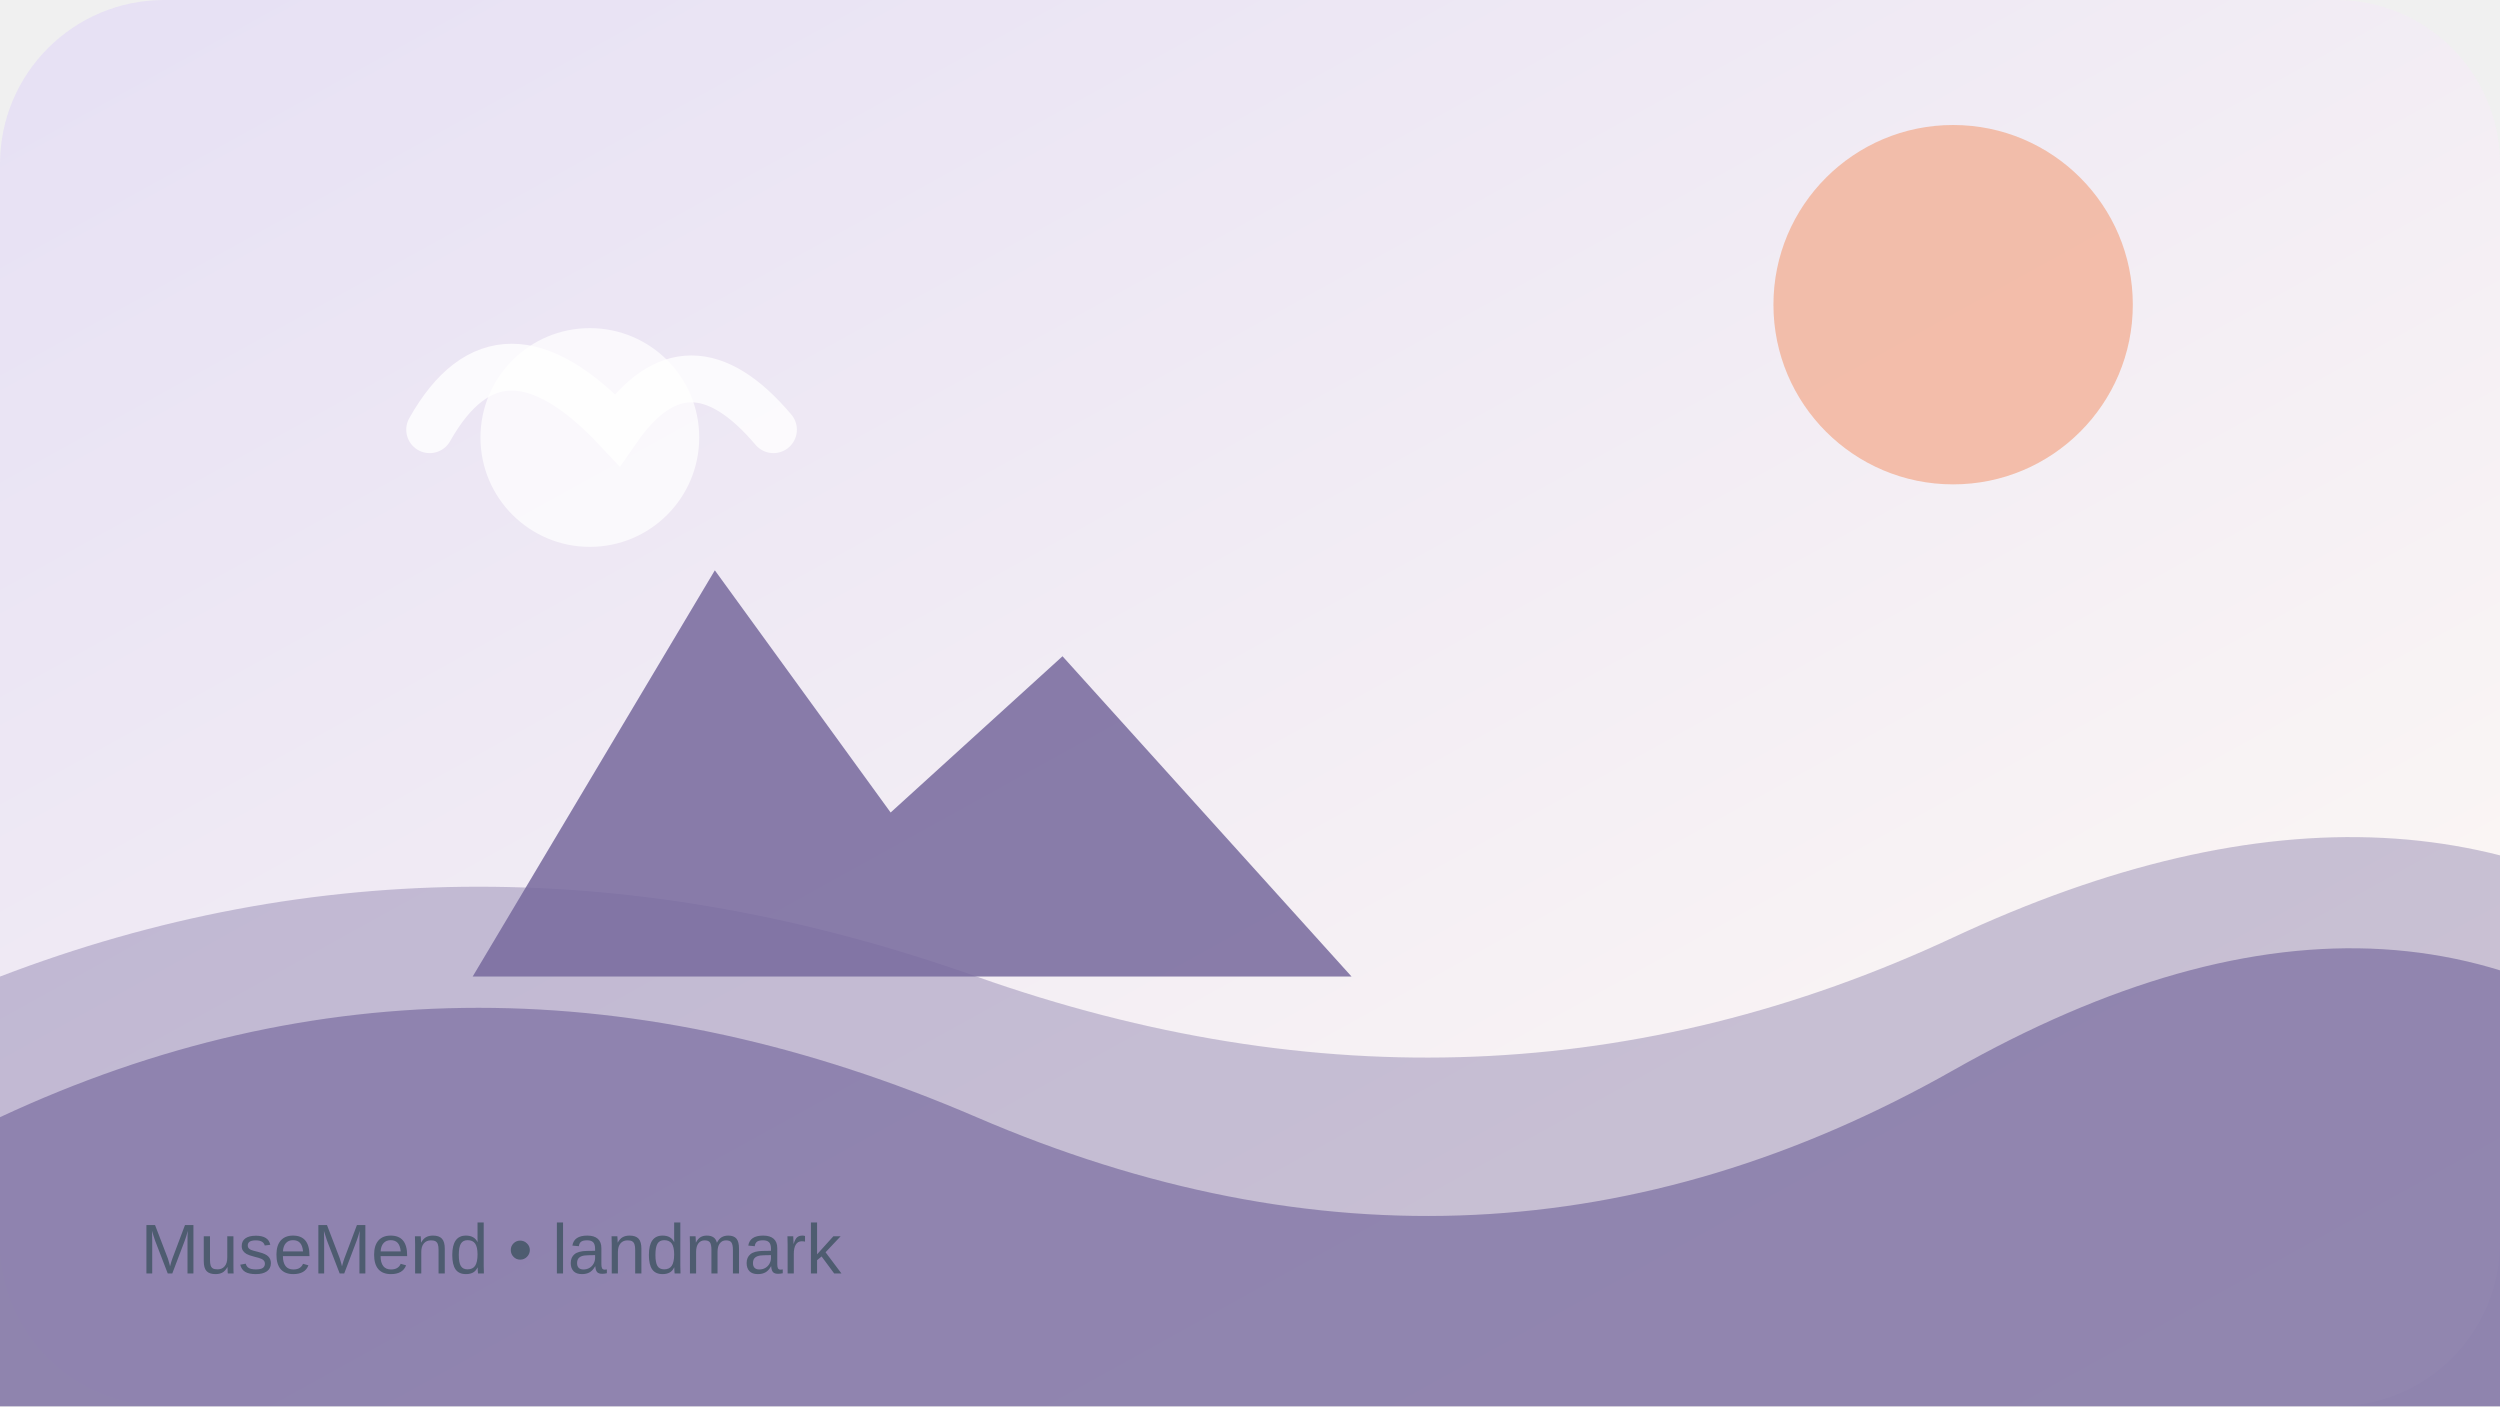
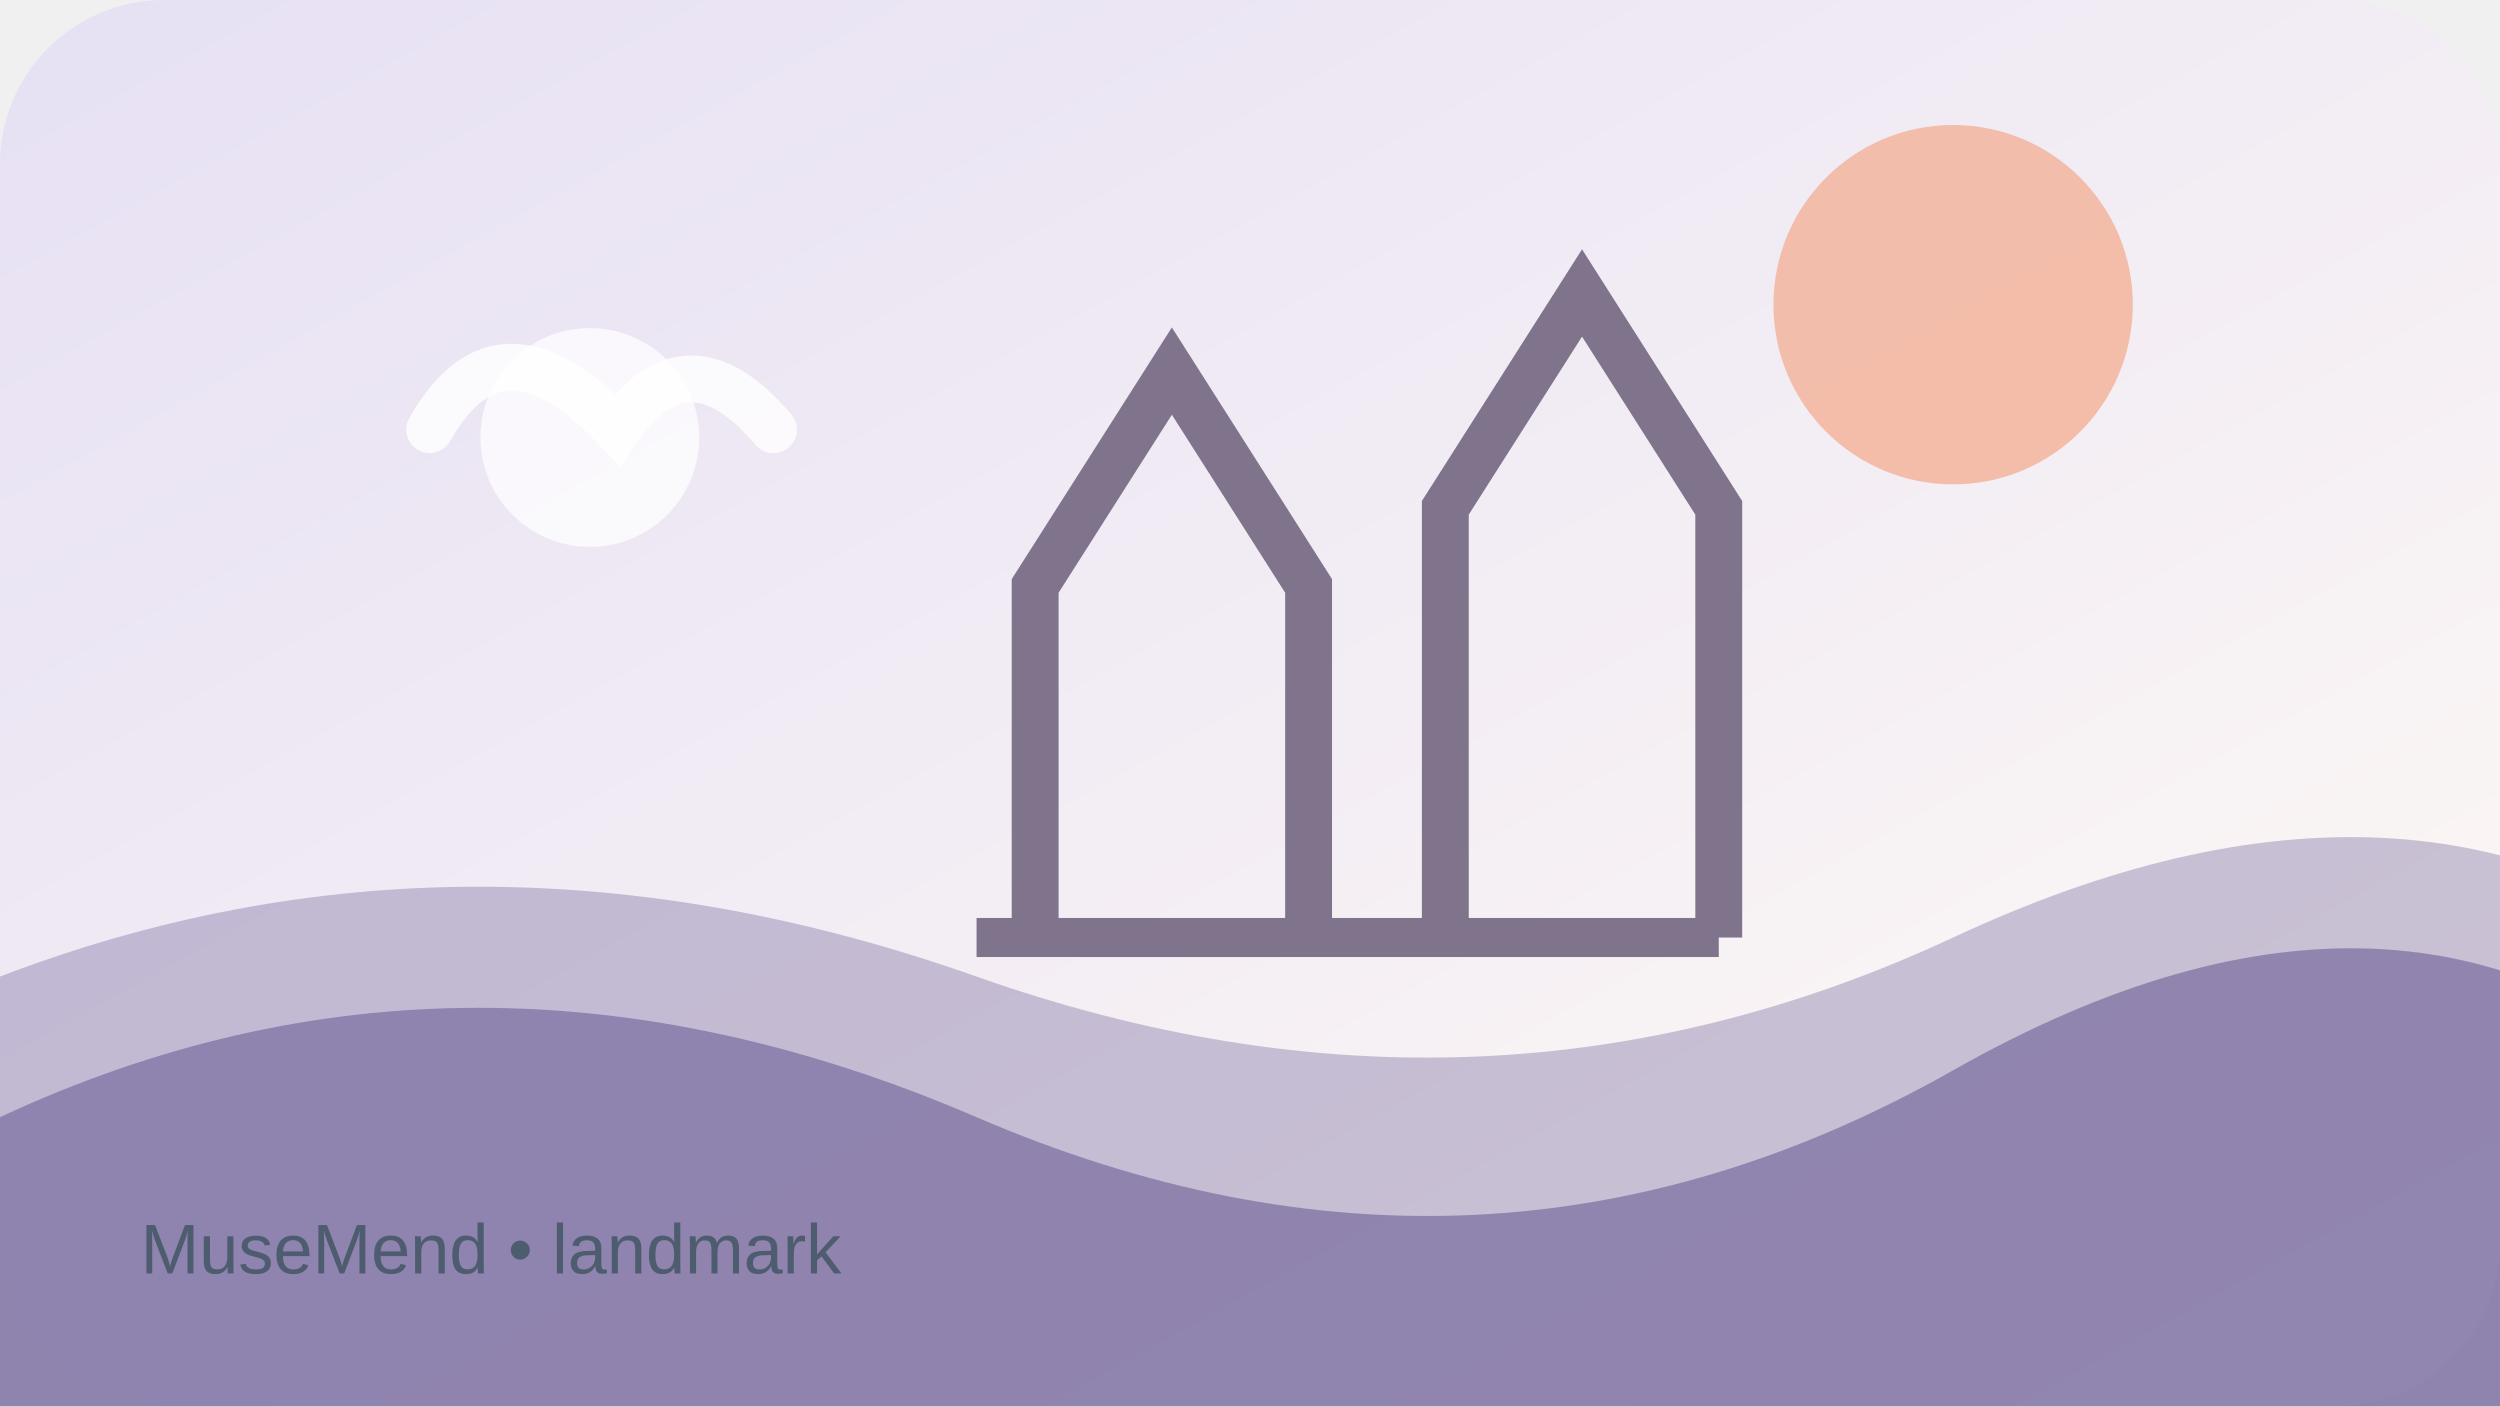
<svg xmlns="http://www.w3.org/2000/svg" viewBox="0 0 640 360">
  <defs>
    <linearGradient id="g" x1="0" x2="1" y1="0" y2="1">
      <stop stop-color="#e6e0f4" />
      <stop offset="1" stop-color="#fffaf4" />
    </linearGradient>
  </defs>
  <rect width="640" height="360" rx="42" fill="url(#g)" />
  <circle cx="500" cy="78" r="46" fill="#f2b7a0" opacity=".88" />
  <path d="M0 250 Q120 204 250 250 T500 240 T700 250 V360 H0Z" fill="#776a9e" opacity=".38" />
  <path d="M0 286 Q120 230 250 286 T500 274 T700 286 V360 H0Z" fill="#776a9e" opacity=".68" />
-   <path d="M121 250 l62-104 45 62 44-40 74 82z" fill="#776a9e" opacity=".86" />
+   <path d="M265 240V150l35-55 35 55v90M370 240V130l35-55 35 55v110" fill="none" stroke="#80748d" stroke-width="12" />
+   <path d="M250 240h190" stroke="#80748d" stroke-width="10" />
  <circle cx="151" cy="112" r="28" fill="#ffffff" opacity=".72" />
  <path d="M110 110 q18-32 48 0 q18-26 40 0" fill="none" stroke="#ffffff" stroke-width="12" stroke-linecap="round" opacity=".8" />
  <text x="36" y="326" font-family="Arial,sans-serif" font-size="18" fill="#324b55" opacity=".7">MuseMend • landmark</text>
</svg>
